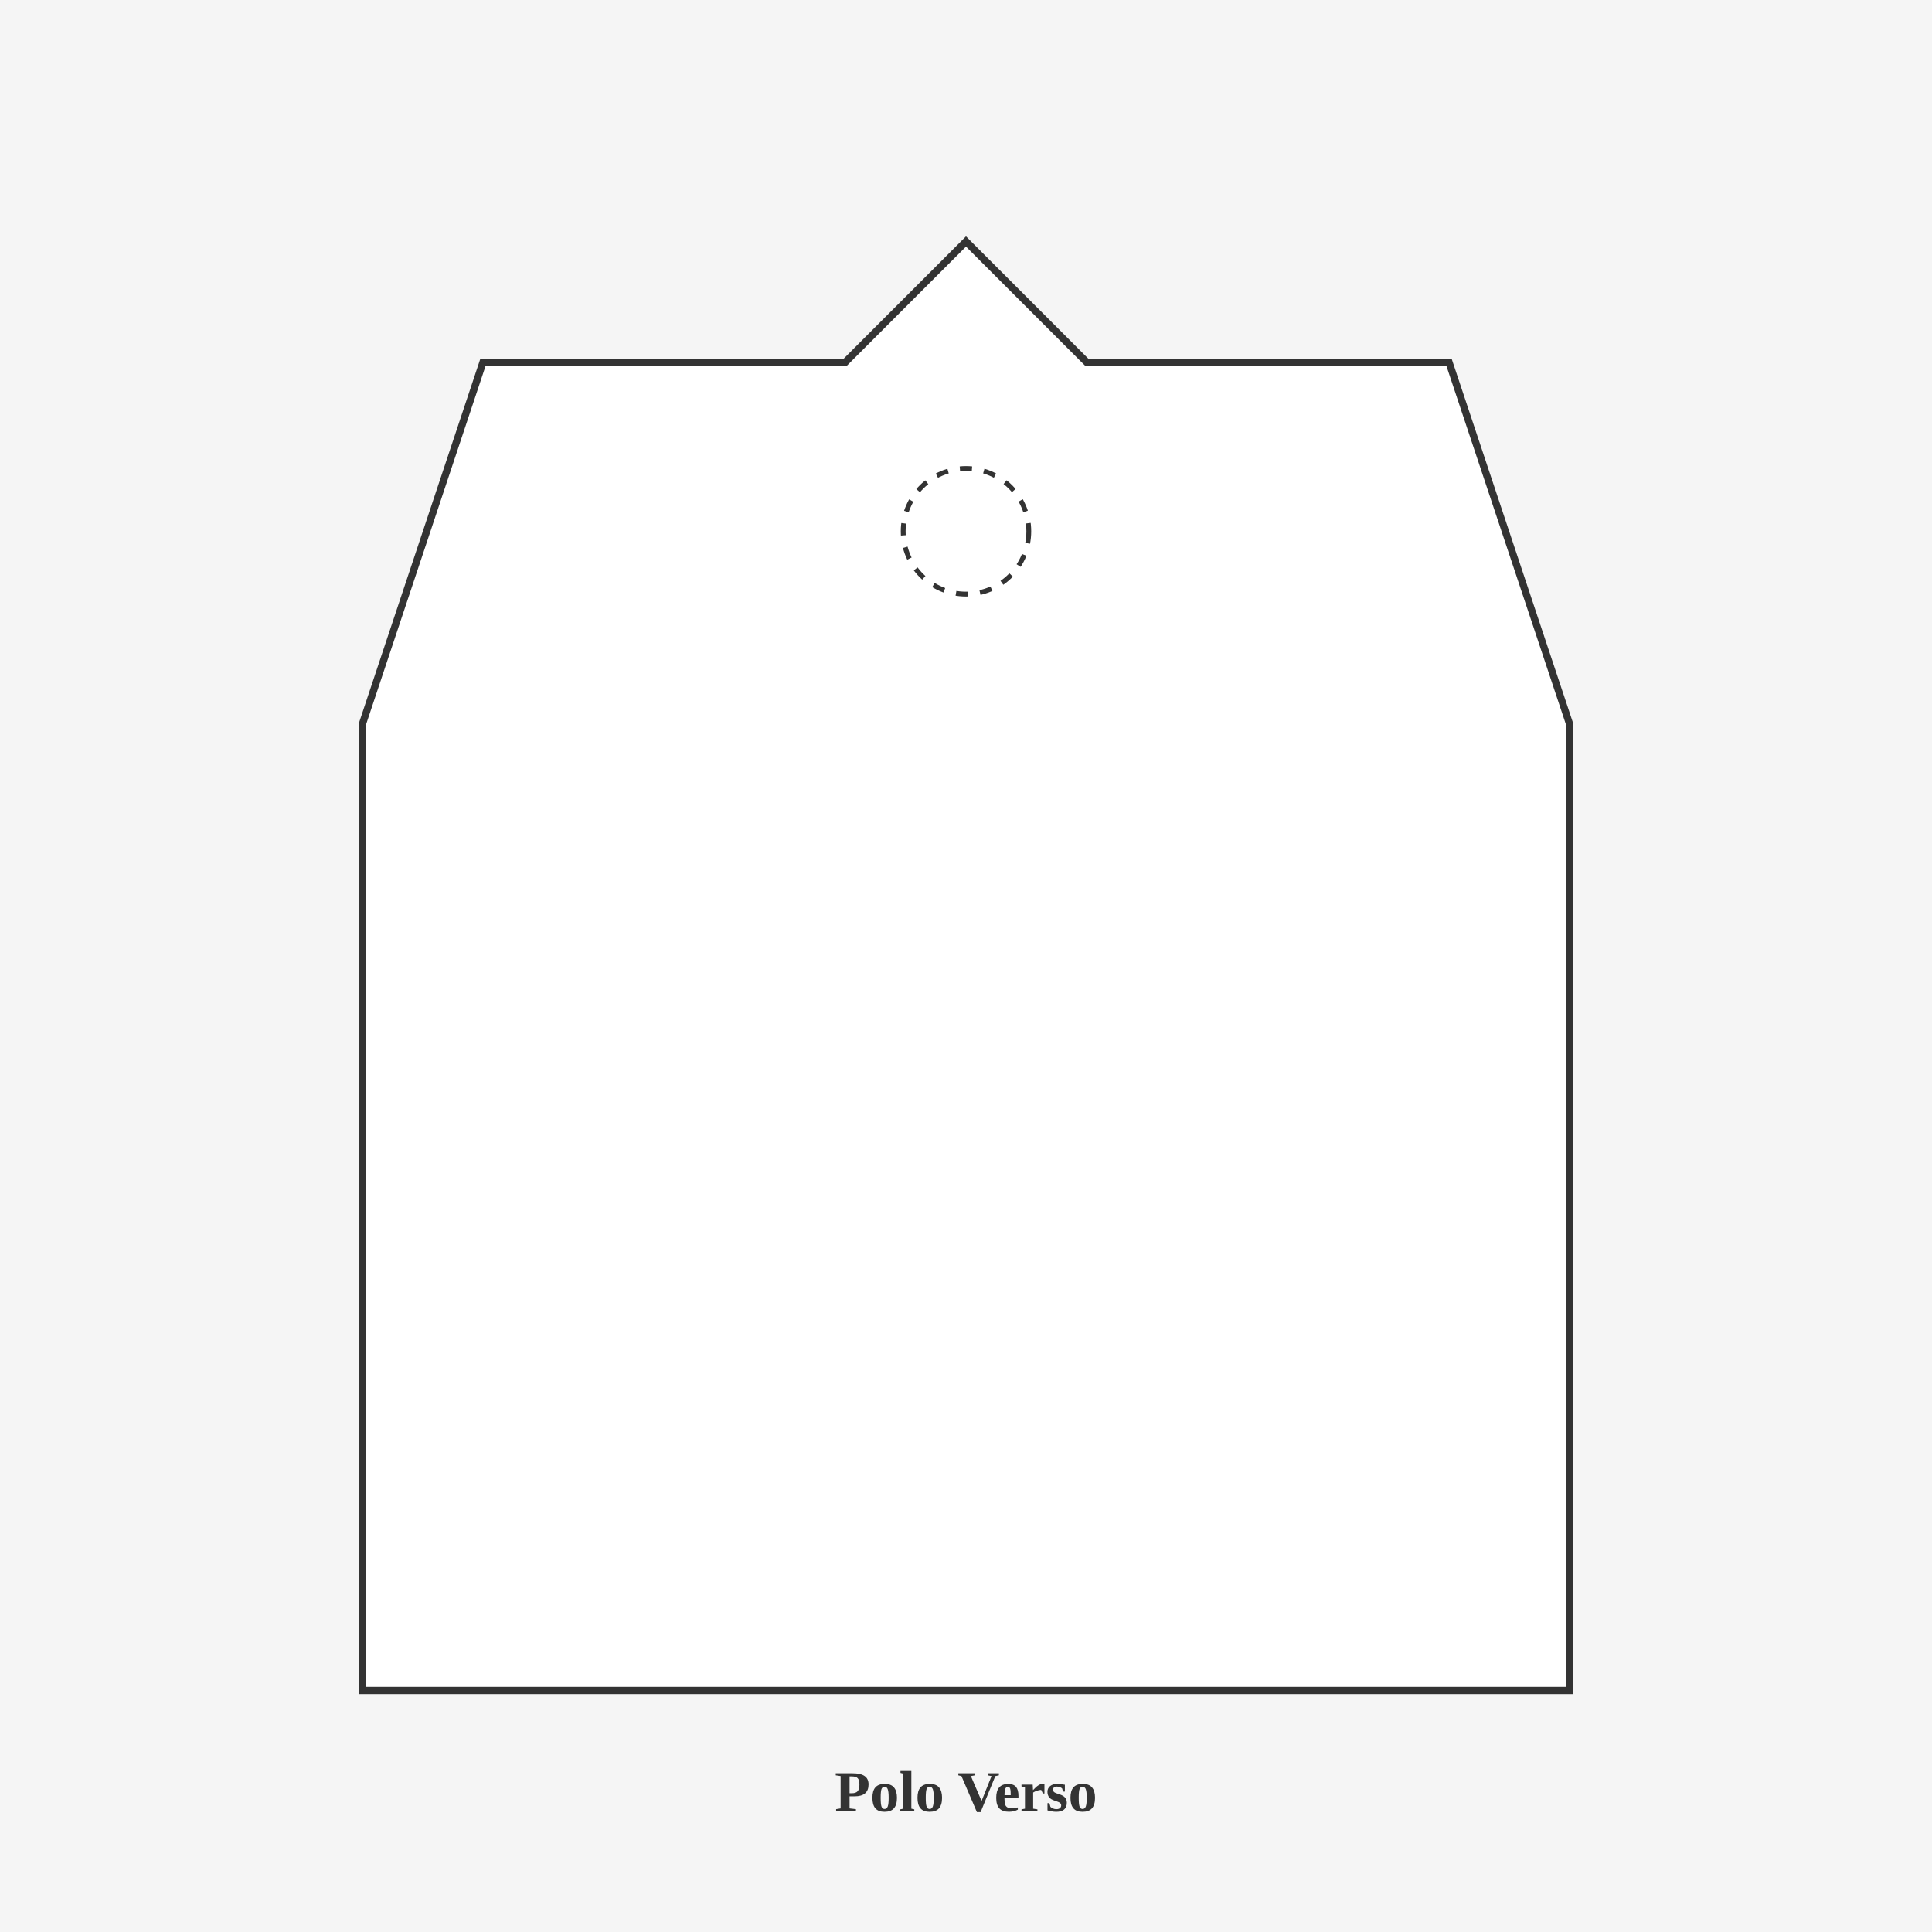
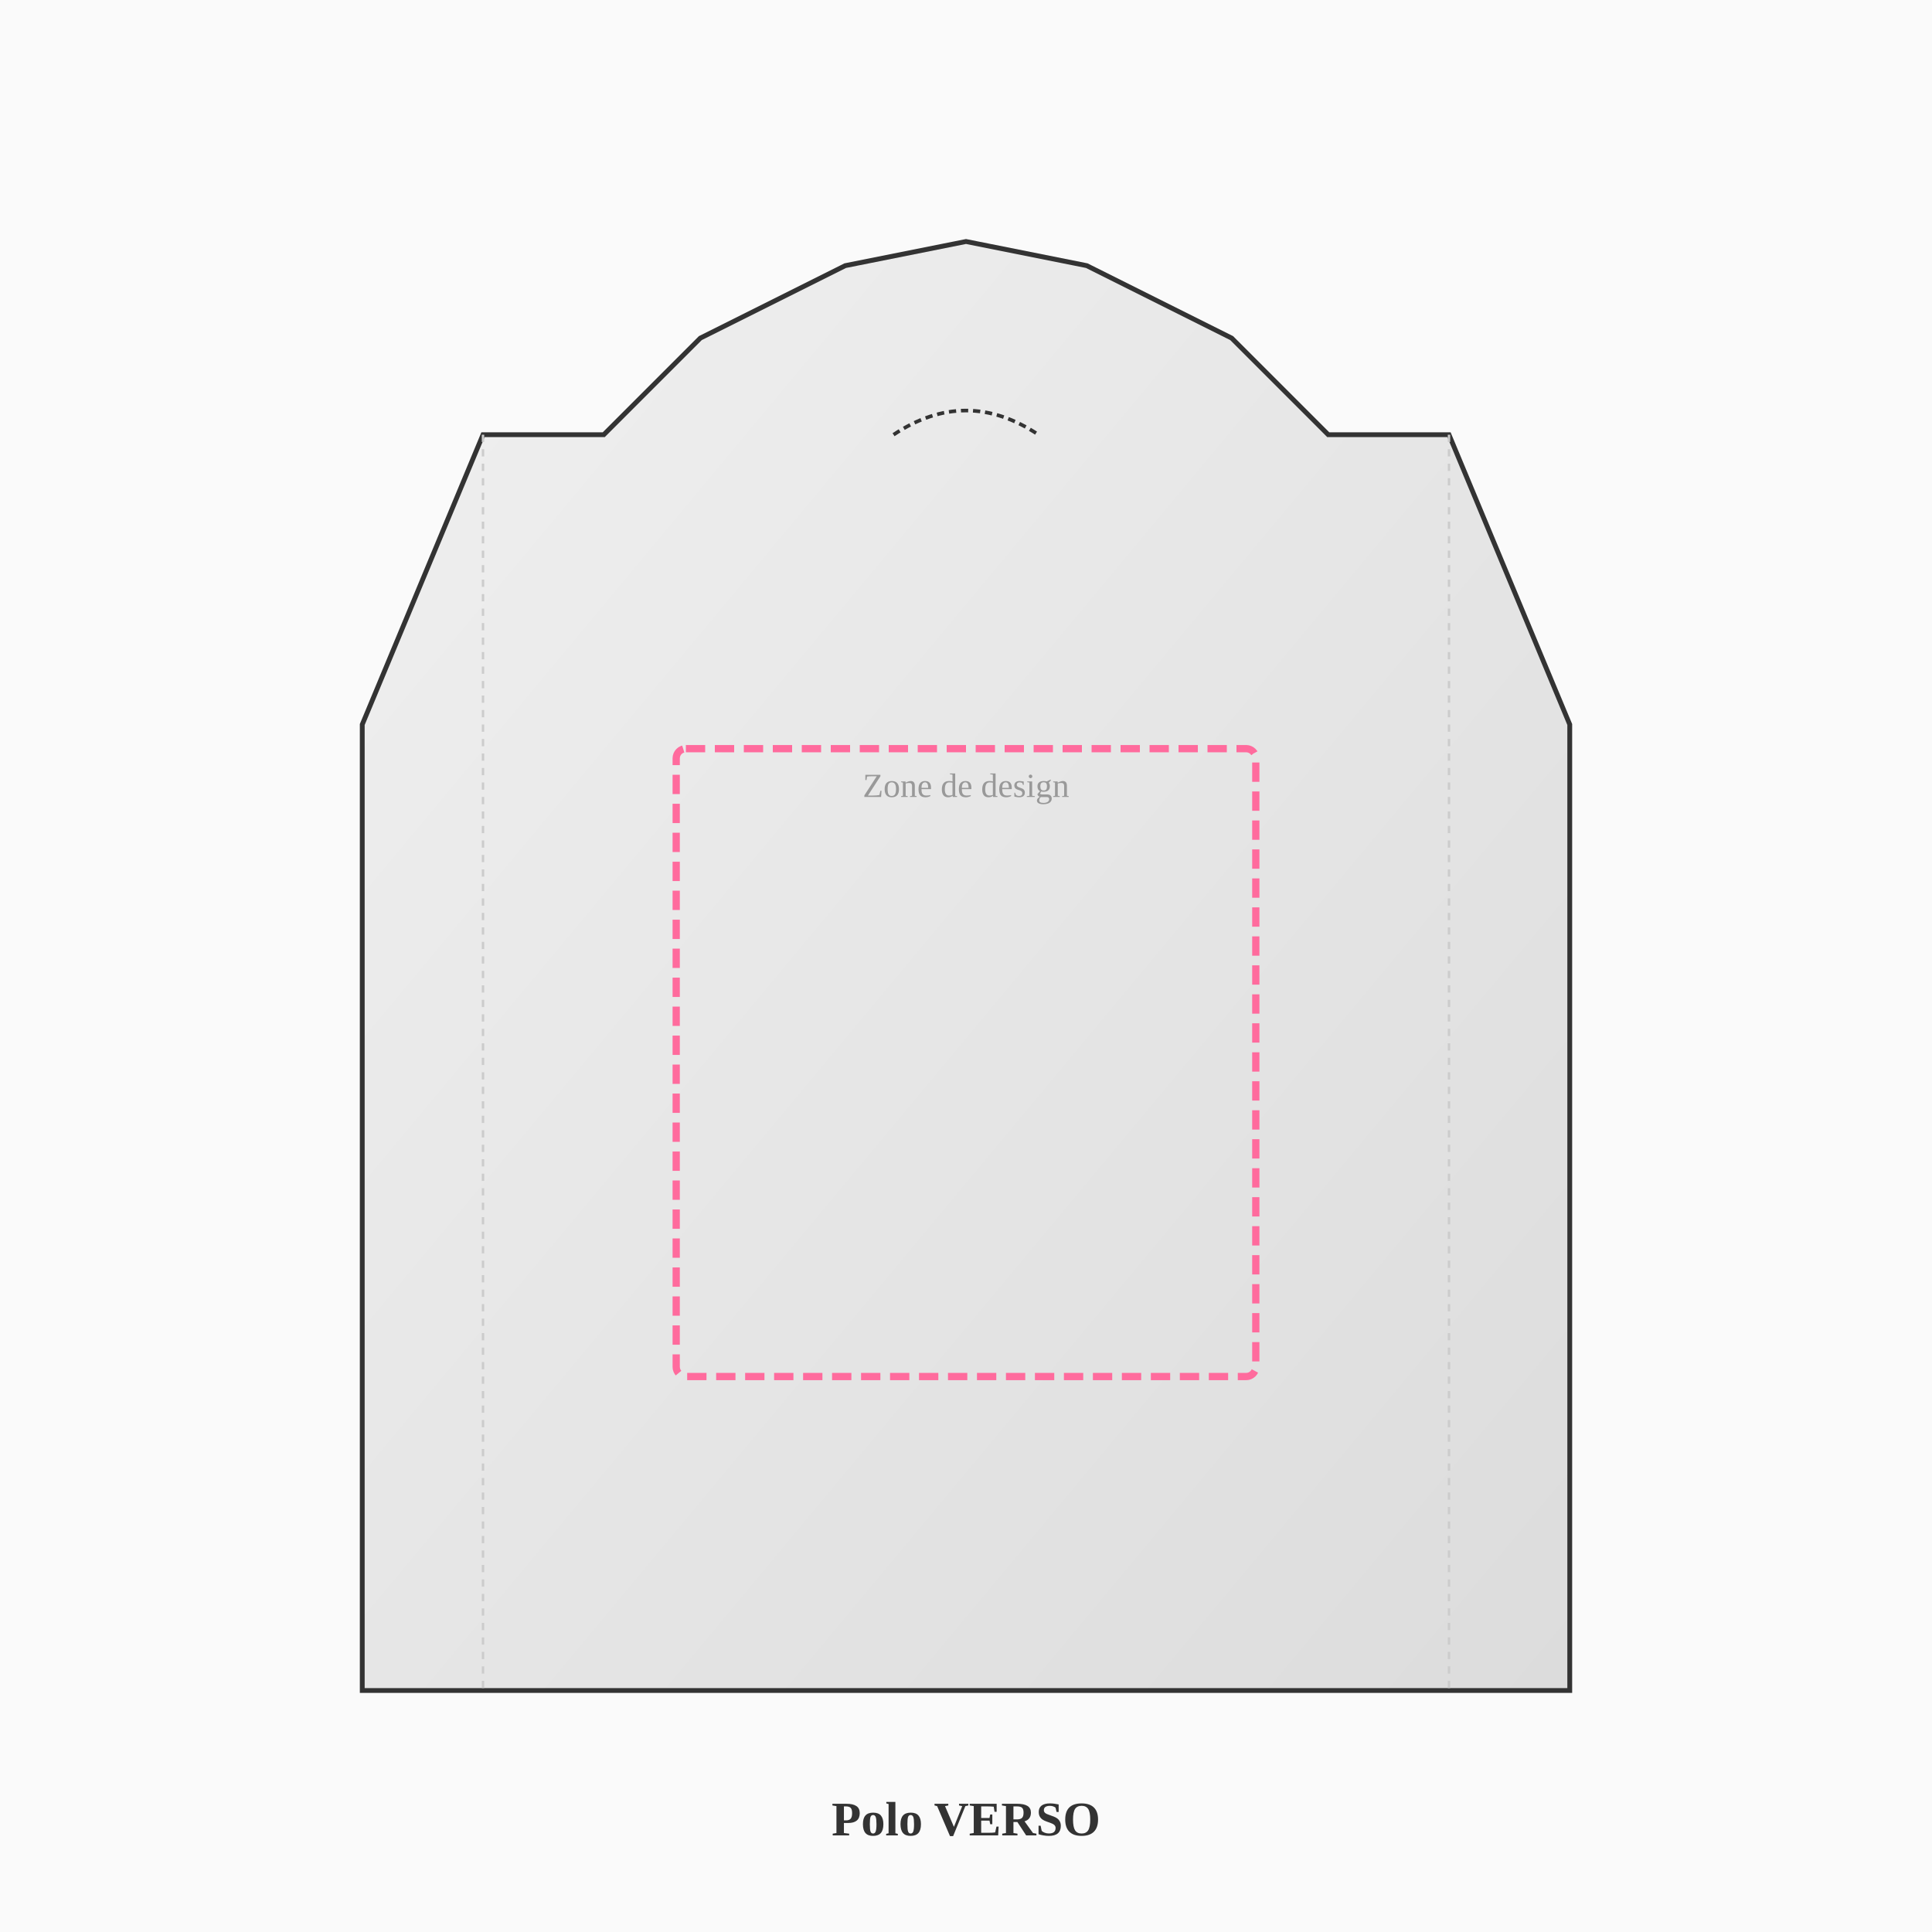
<svg xmlns="http://www.w3.org/2000/svg" width="800" height="800" viewBox="0 0 800 800">
-   <rect width="800" height="800" fill="#f5f5f5" />
-   <path d="M 200 150 L 350 150 L 400 100 L 450 150 L 600 150 L 650 300 L 650 700 L 150 700 L 150 300 Z" fill="white" stroke="#333" stroke-width="3" />
-   <circle cx="400" cy="220" r="26" fill="none" stroke="#333" stroke-width="2" stroke-dasharray="5,5" />
-   <text x="400" y="750" font-size="24" font-weight="bold" text-anchor="middle" fill="#333">Polo Verso</text>
+   <defs>
+     <linearGradient id="poloGrad" x1="0%" y1="0%" x2="100%" y2="100%">
+       <stop offset="0%" style="stop-color:#f0f0f0;stop-opacity:1" />
+       <stop offset="100%" style="stop-color:#dcdcdc;stop-opacity:1" />
+     </linearGradient>
+   </defs>
+   <rect width="800" height="800" fill="#fafafa" />
+   <path d="M 200 180 L 250 180 L 290 140 L 350 110 L 400 100 L 450 110 L 510 140 L 550 180 L 600 180 L 650 300 L 650 700 L 150 700 L 150 300 Z" fill="url(#poloGrad)" stroke="#333" stroke-width="2" />
+   <path d="M 370 180 Q 400 160 430 180" fill="none" stroke="#333" stroke-width="1.5" stroke-dasharray="3,2" />
+   <rect x="280" y="310" width="240" height="260" fill="none" stroke="#FF6B9D" stroke-width="3" stroke-dasharray="8,4" rx="4" />
+   <text x="400" y="330" font-size="14" fill="#999" text-anchor="middle">Zone de design</text>
+   <path d="M 200 180 L 200 700" stroke="#ccc" stroke-width="1" stroke-dasharray="3,3" />
+   <path d="M 600 180 L 600 700" stroke="#ccc" stroke-width="1" stroke-dasharray="3,3" />
+   <text x="400" y="760" font-size="20" font-weight="bold" text-anchor="middle" fill="#333">Polo VERSO</text>
</svg>
